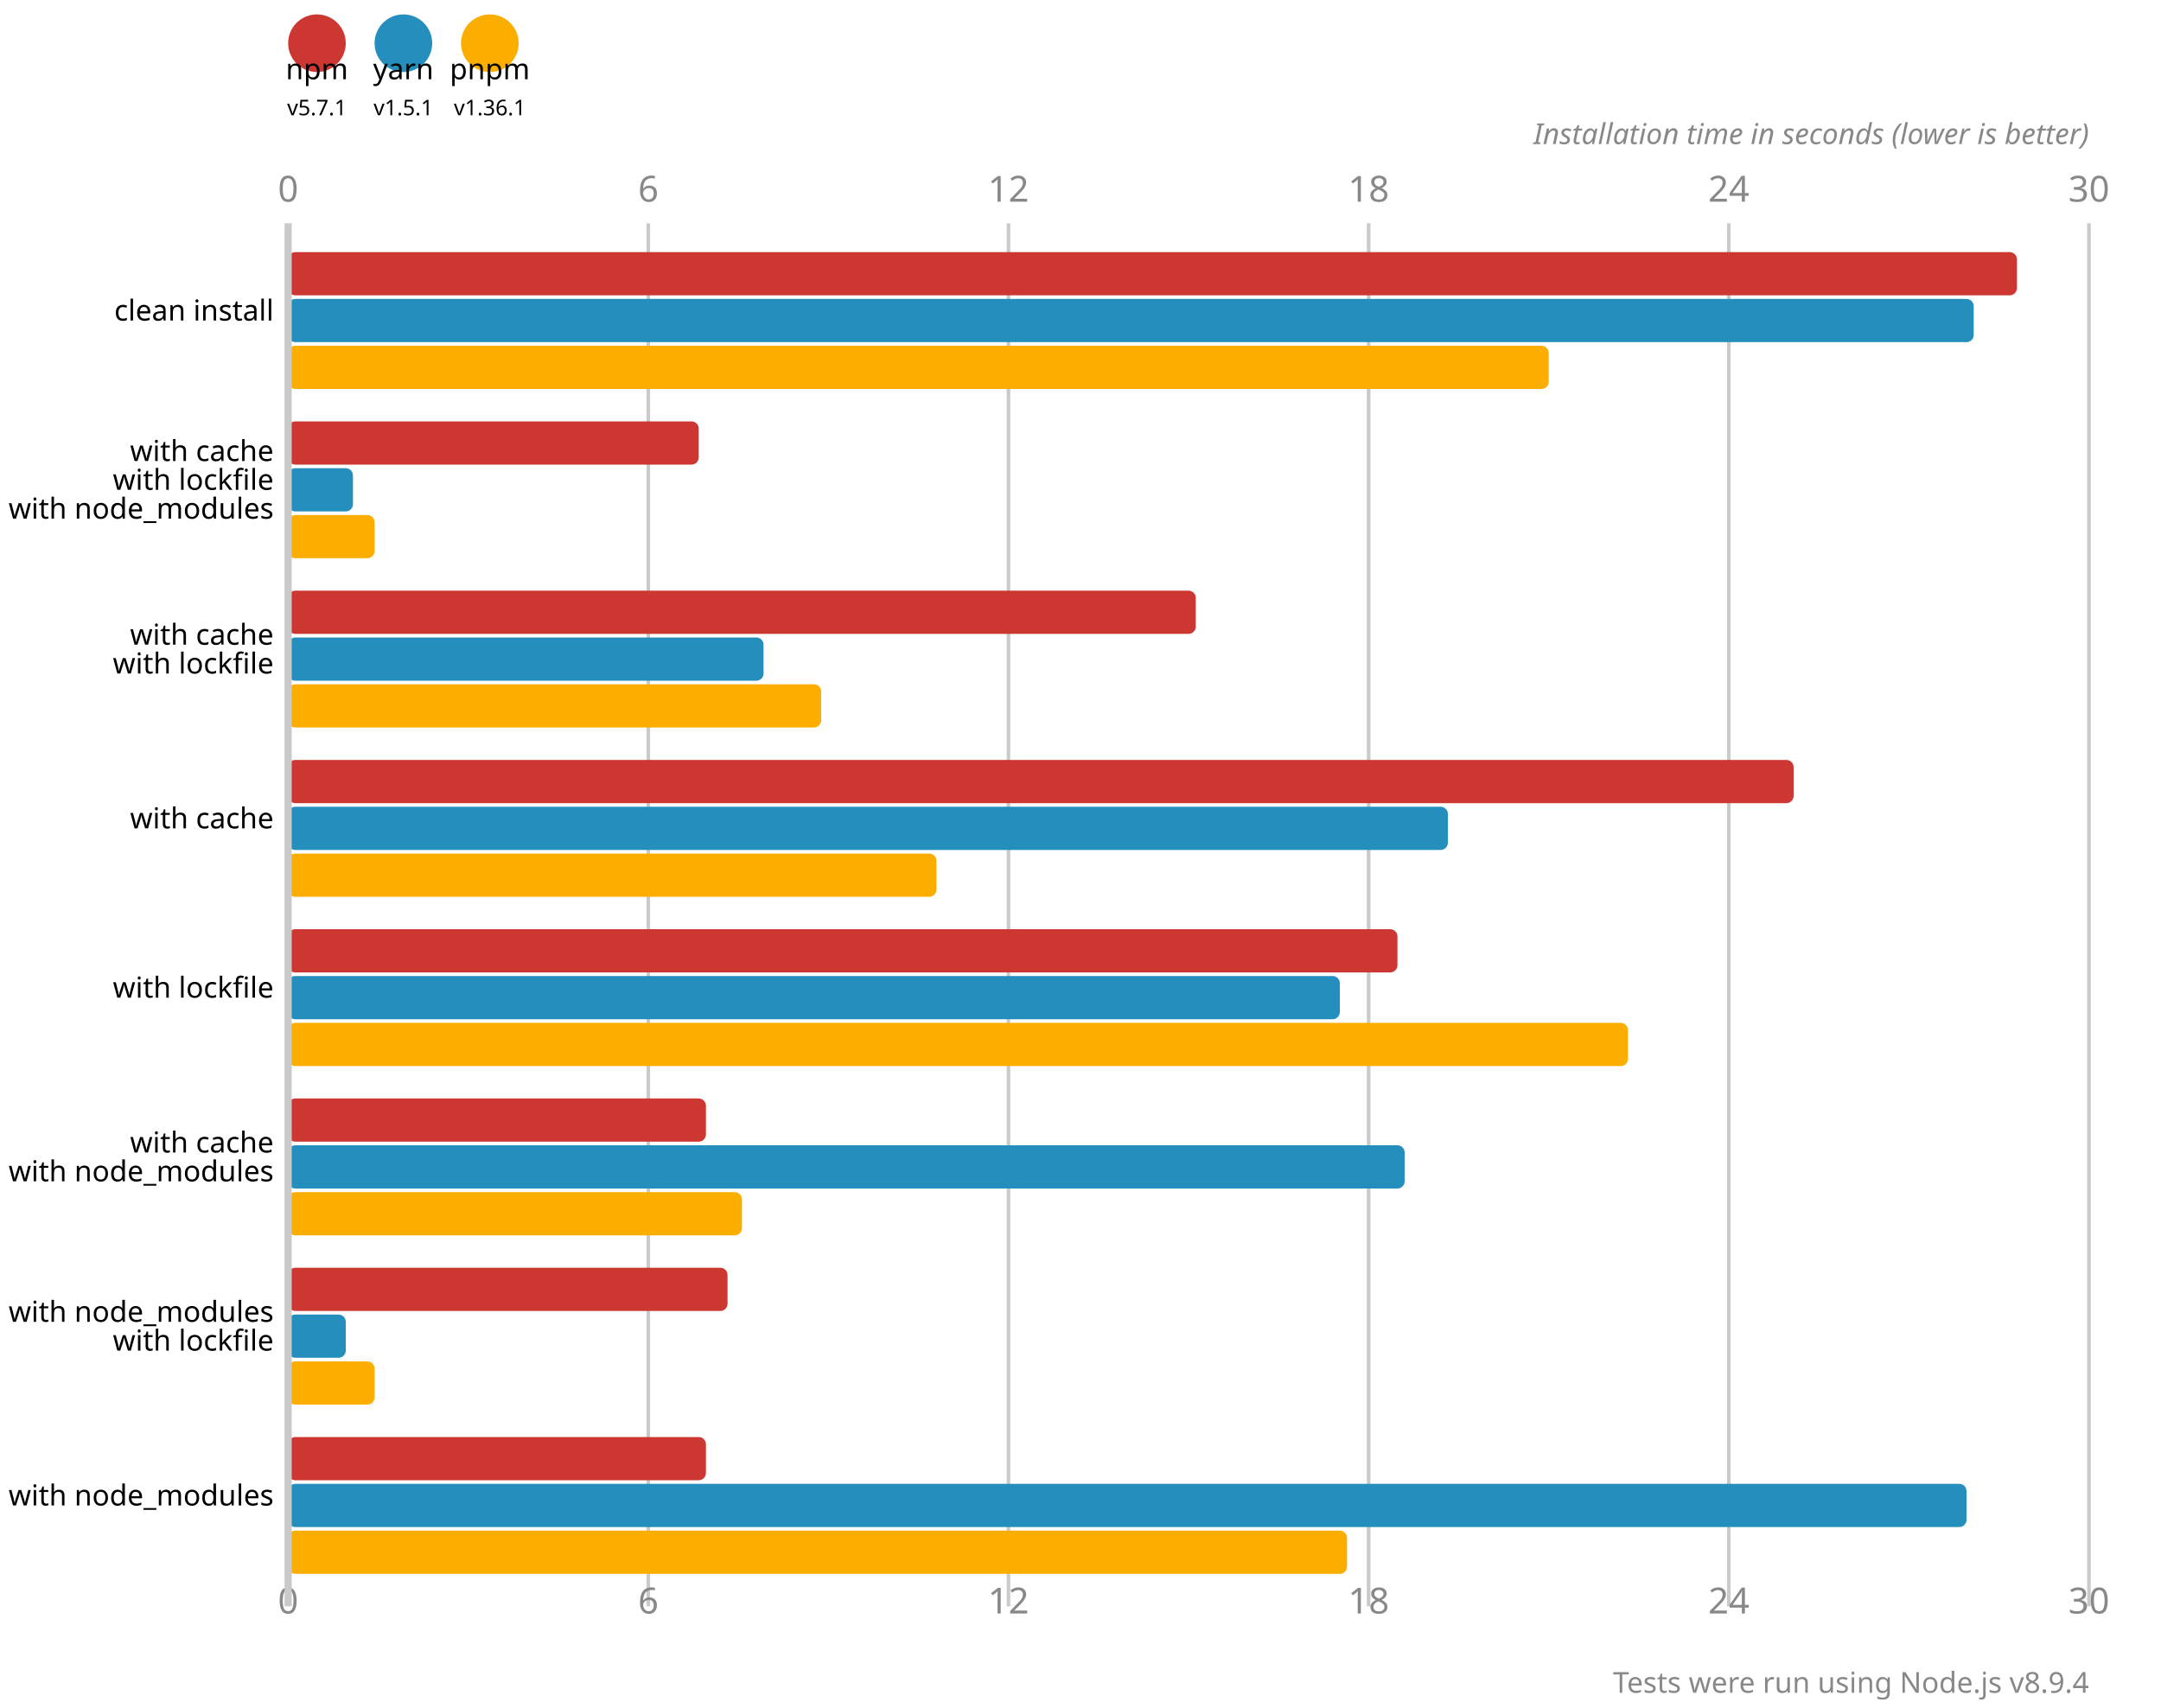
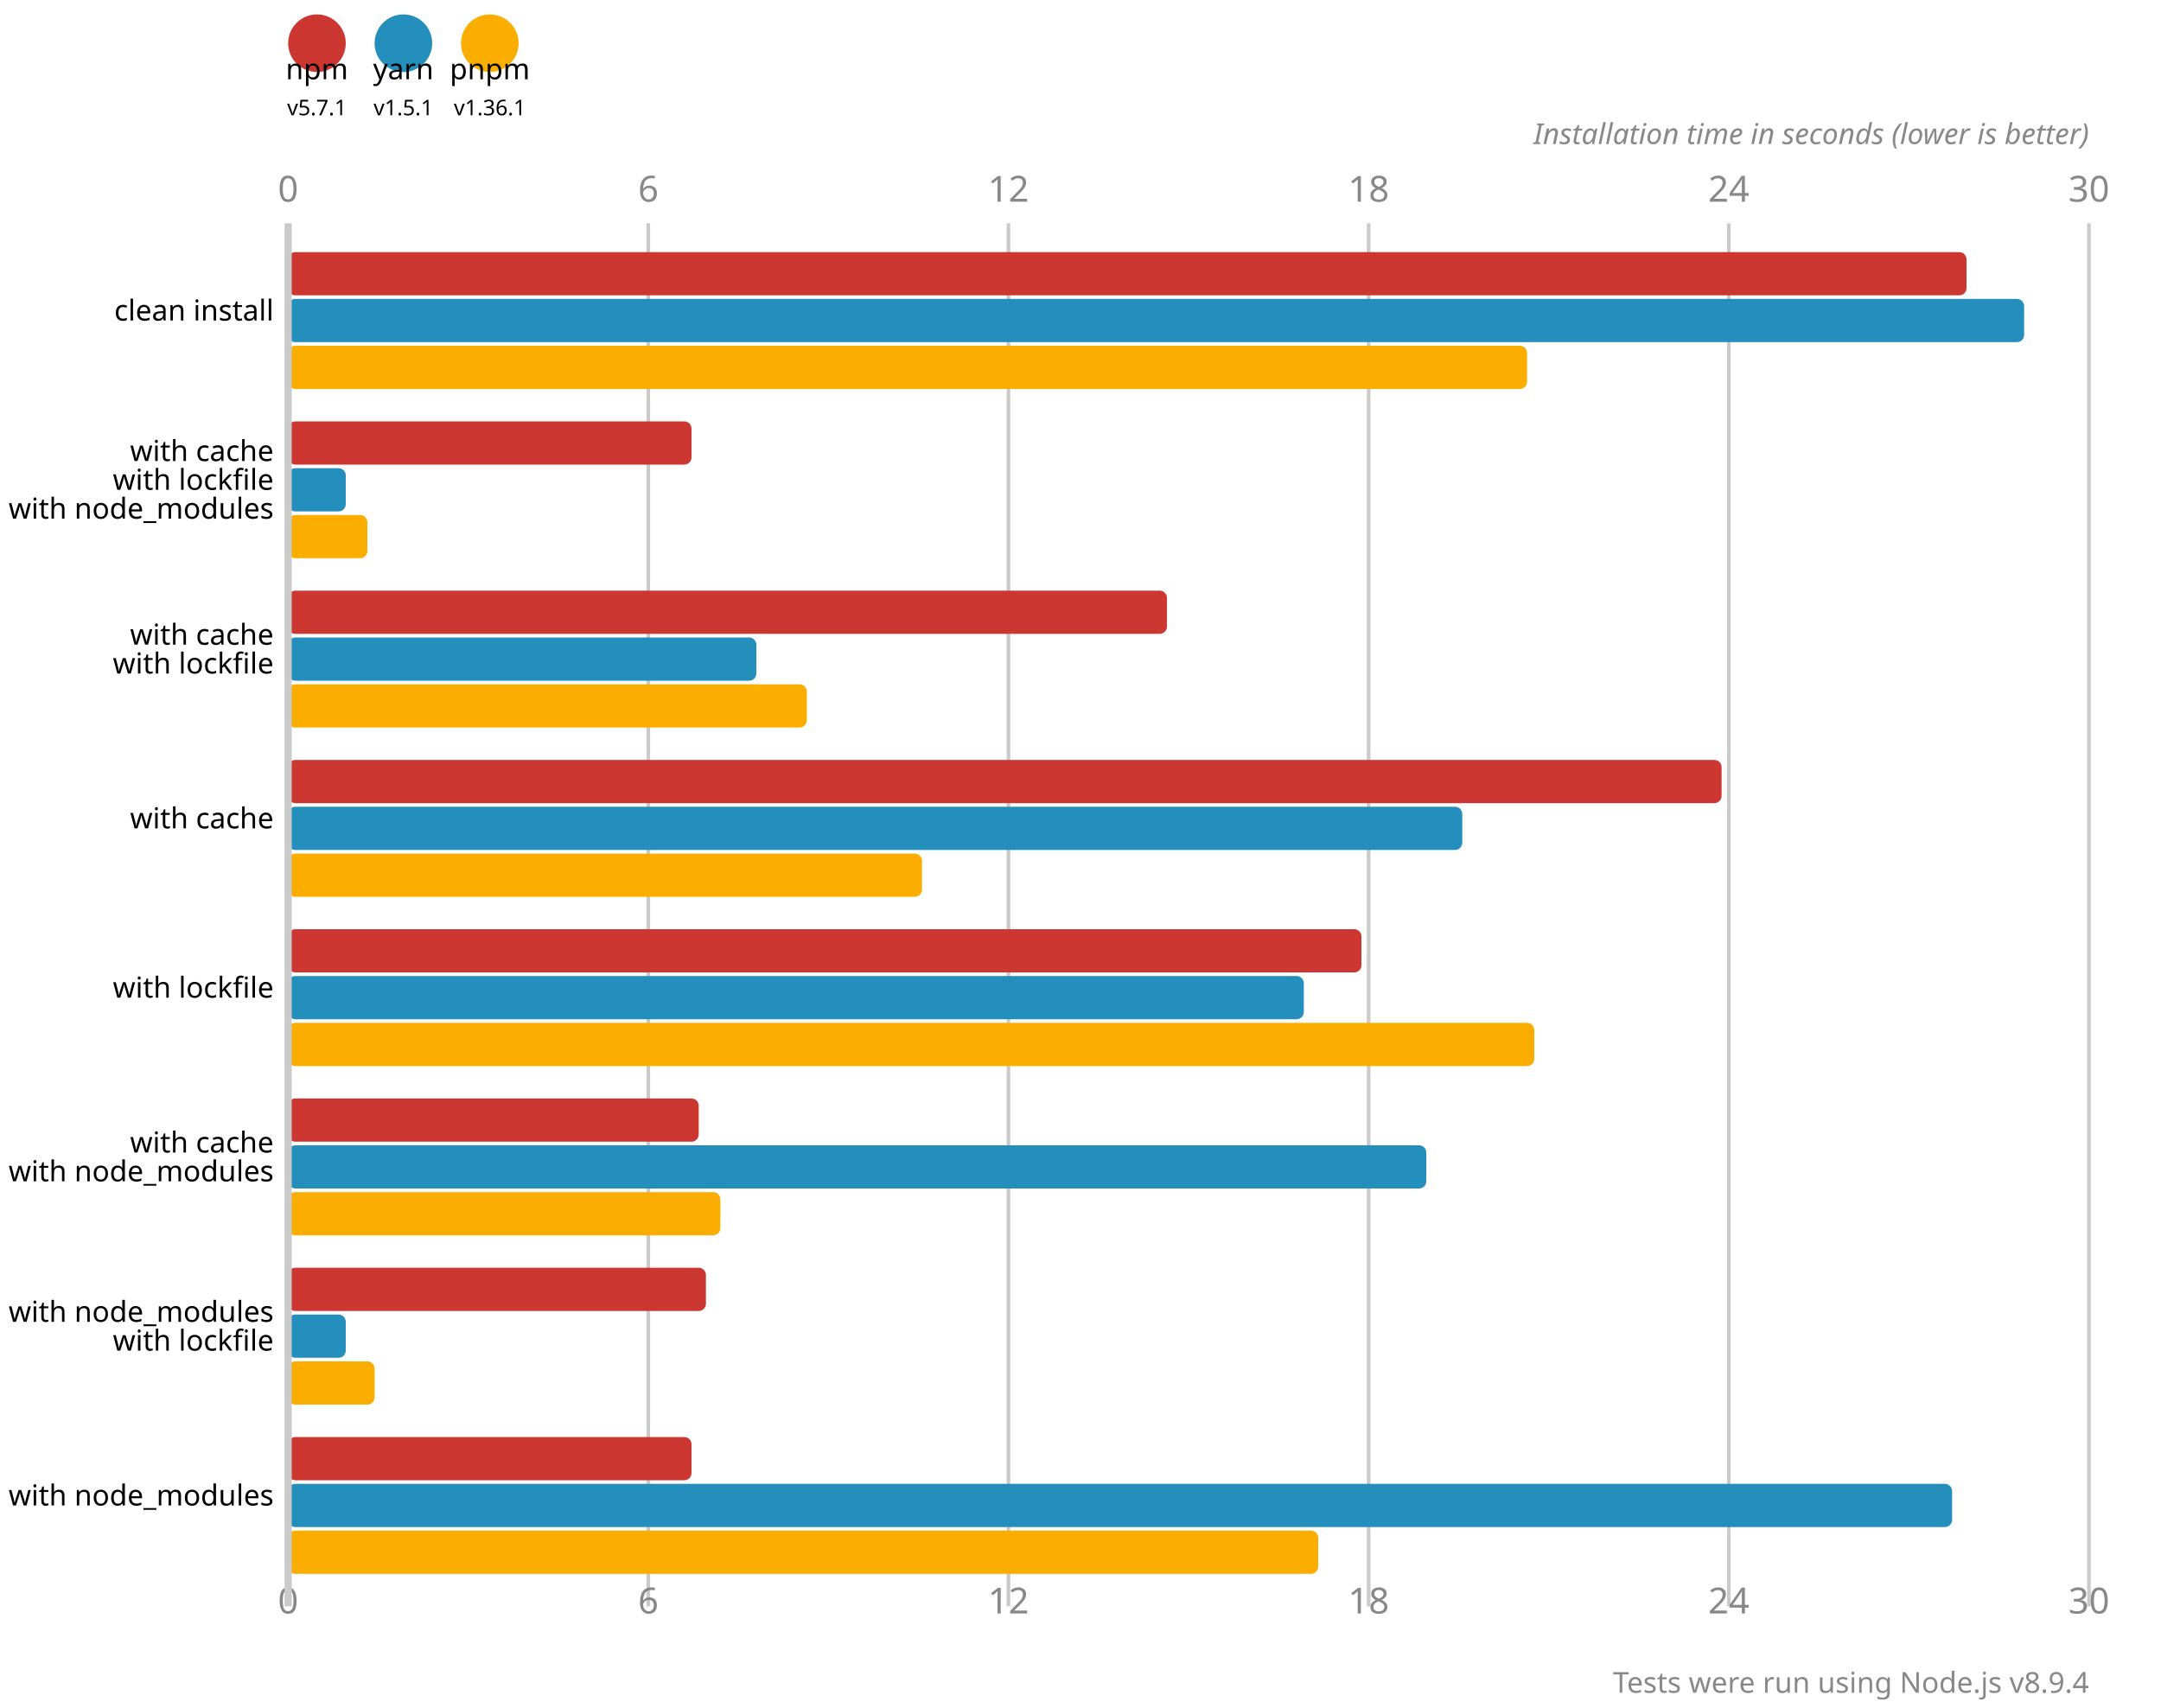
<svg xmlns="http://www.w3.org/2000/svg" version="1.1" viewBox="0 0 300 237">
  <circle cx="44" cy="6" r="4" fill="#cd3731" />
  <text x="44" y="11" font-size="4" font-family="system-ui" alignment-baseline="hanging" text-anchor="middle">npm</text>
  <text x="44" y="16" font-size="3" font-family="system-ui" alignment-baseline="hanging" text-anchor="middle">v5.7.1</text>
  <circle cx="56" cy="6" r="4" fill="#248ebd" />
  <text x="56" y="11" font-size="4" font-family="system-ui" alignment-baseline="hanging" text-anchor="middle">yarn</text>
  <text x="56" y="16" font-size="3" font-family="system-ui" alignment-baseline="hanging" text-anchor="middle">v1.5.1</text>
  <circle cx="68" cy="6" r="4" fill="#fbae00" />
  <text x="68" y="11" font-size="4" font-family="system-ui" alignment-baseline="hanging" text-anchor="middle">pnpm</text>
  <text x="68" y="16" font-size="3" font-family="system-ui" alignment-baseline="hanging" text-anchor="middle">v1.36.1</text>
  <text x="40" y="28" fill="#888" font-size="5" font-family="system-ui" text-anchor="middle">0</text>
  <text x="40" y="224" fill="#888" font-size="5" font-family="system-ui" text-anchor="middle" alignment-baseline="hanging">0</text>
  <line x1="90" y1="31" x2="90" y2="223" stroke-width="0.5" stroke="#cacaca" />
  <text x="90" y="28" fill="#888" font-size="5" font-family="system-ui" text-anchor="middle">6</text>
  <text x="90" y="224" fill="#888" font-size="5" font-family="system-ui" text-anchor="middle" alignment-baseline="hanging">6</text>
  <line x1="140" y1="31" x2="140" y2="223" stroke-width="0.5" stroke="#cacaca" />
  <text x="140" y="28" fill="#888" font-size="5" font-family="system-ui" text-anchor="middle">12</text>
  <text x="140" y="224" fill="#888" font-size="5" font-family="system-ui" text-anchor="middle" alignment-baseline="hanging">12</text>
  <line x1="190" y1="31" x2="190" y2="223" stroke-width="0.5" stroke="#cacaca" />
  <text x="190" y="28" fill="#888" font-size="5" font-family="system-ui" text-anchor="middle">18</text>
  <text x="190" y="224" fill="#888" font-size="5" font-family="system-ui" text-anchor="middle" alignment-baseline="hanging">18</text>
  <line x1="240" y1="31" x2="240" y2="223" stroke-width="0.5" stroke="#cacaca" />
  <text x="240" y="28" fill="#888" font-size="5" font-family="system-ui" text-anchor="middle">24</text>
  <text x="240" y="224" fill="#888" font-size="5" font-family="system-ui" text-anchor="middle" alignment-baseline="hanging">24</text>
  <line x1="290" y1="31" x2="290" y2="223" stroke-width="0.5" stroke="#cacaca" />
  <text x="290" y="28" fill="#888" font-size="5" font-family="system-ui" text-anchor="middle">30</text>
  <text x="290" y="224" fill="#888" font-size="5" font-family="system-ui" text-anchor="middle" alignment-baseline="hanging">30</text>
  <text x="290" y="20" font-size="4" font-family="system-ui" font-style="italic" text-anchor="end" fill="#888">Installation time in seconds (lower is better)</text>
-   <rect x="40" y="35" width="240" height="6" fill="#cd3731" rx="1" ry="1" />
-   <rect x="40" y="41.5" width="234" height="6" fill="#248ebd" rx="1" ry="1" />
-   <rect x="40" y="48" width="175" height="6" fill="#fbae00" rx="1" ry="1" />
-   <rect x="40" y="58.5" width="57" height="6" fill="#cd3731" rx="1" ry="1" />
-   <rect x="40" y="65" width="9" height="6" fill="#248ebd" rx="1" ry="1" />
-   <rect x="40" y="71.5" width="12" height="6" fill="#fbae00" rx="1" ry="1" />
-   <rect x="40" y="82" width="126" height="6" fill="#cd3731" rx="1" ry="1" />
-   <rect x="40" y="88.5" width="66" height="6" fill="#248ebd" rx="1" ry="1" />
-   <rect x="40" y="95" width="74" height="6" fill="#fbae00" rx="1" ry="1" />
-   <rect x="40" y="105.5" width="209" height="6" fill="#cd3731" rx="1" ry="1" />
-   <rect x="40" y="112" width="161" height="6" fill="#248ebd" rx="1" ry="1" />
-   <rect x="40" y="118.5" width="90" height="6" fill="#fbae00" rx="1" ry="1" />
-   <rect x="40" y="129" width="154" height="6" fill="#cd3731" rx="1" ry="1" />
-   <rect x="40" y="135.5" width="146" height="6" fill="#248ebd" rx="1" ry="1" />
-   <rect x="40" y="142" width="186" height="6" fill="#fbae00" rx="1" ry="1" />
-   <rect x="40" y="152.5" width="58" height="6" fill="#cd3731" rx="1" ry="1" />
-   <rect x="40" y="159" width="155" height="6" fill="#248ebd" rx="1" ry="1" />
-   <rect x="40" y="165.5" width="63" height="6" fill="#fbae00" rx="1" ry="1" />
-   <rect x="40" y="176" width="61" height="6" fill="#cd3731" rx="1" ry="1" />
+   <rect x="40" y="35" width="233" height="6" fill="#cd3731" rx="1" ry="1" />
+   <rect x="40" y="41.5" width="241" height="6" fill="#248ebd" rx="1" ry="1" />
+   <rect x="40" y="48" width="172" height="6" fill="#fbae00" rx="1" ry="1" />
+   <rect x="40" y="58.5" width="56" height="6" fill="#cd3731" rx="1" ry="1" />
+   <rect x="40" y="65" width="8" height="6" fill="#248ebd" rx="1" ry="1" />
+   <rect x="40" y="71.5" width="11" height="6" fill="#fbae00" rx="1" ry="1" />
+   <rect x="40" y="82" width="122" height="6" fill="#cd3731" rx="1" ry="1" />
+   <rect x="40" y="88.5" width="65" height="6" fill="#248ebd" rx="1" ry="1" />
+   <rect x="40" y="95" width="72" height="6" fill="#fbae00" rx="1" ry="1" />
+   <rect x="40" y="105.5" width="199" height="6" fill="#cd3731" rx="1" ry="1" />
+   <rect x="40" y="112" width="163" height="6" fill="#248ebd" rx="1" ry="1" />
+   <rect x="40" y="118.5" width="88" height="6" fill="#fbae00" rx="1" ry="1" />
+   <rect x="40" y="129" width="149" height="6" fill="#cd3731" rx="1" ry="1" />
+   <rect x="40" y="135.5" width="141" height="6" fill="#248ebd" rx="1" ry="1" />
+   <rect x="40" y="142" width="173" height="6" fill="#fbae00" rx="1" ry="1" />
+   <rect x="40" y="152.5" width="57" height="6" fill="#cd3731" rx="1" ry="1" />
+   <rect x="40" y="159" width="158" height="6" fill="#248ebd" rx="1" ry="1" />
+   <rect x="40" y="165.5" width="60" height="6" fill="#fbae00" rx="1" ry="1" />
+   <rect x="40" y="176" width="58" height="6" fill="#cd3731" rx="1" ry="1" />
  <rect x="40" y="182.5" width="8" height="6" fill="#248ebd" rx="1" ry="1" />
  <rect x="40" y="189" width="12" height="6" fill="#fbae00" rx="1" ry="1" />
-   <rect x="40" y="199.5" width="58" height="6" fill="#cd3731" rx="1" ry="1" />
-   <rect x="40" y="206" width="233" height="6" fill="#248ebd" rx="1" ry="1" />
-   <rect x="40" y="212.5" width="147" height="6" fill="#fbae00" rx="1" ry="1" />
+   <rect x="40" y="199.5" width="56" height="6" fill="#cd3731" rx="1" ry="1" />
+   <rect x="40" y="206" width="231" height="6" fill="#248ebd" rx="1" ry="1" />
+   <rect x="40" y="212.5" width="143" height="6" fill="#fbae00" rx="1" ry="1" />
  <line x1="40" y1="31" x2="40" y2="223" stroke-width="1" stroke="#cacaca" />
  <text x="38" y="44.5" font-size="4" font-family="system-ui" alignment-baseline="middle" text-anchor="end">clean install</text>
  <text x="38" y="64" font-size="4" font-family="system-ui" alignment-baseline="middle" text-anchor="end">with cache</text>
  <text x="38" y="68" font-size="4" font-family="system-ui" alignment-baseline="middle" text-anchor="end">with lockfile</text>
  <text x="38" y="72" font-size="4" font-family="system-ui" alignment-baseline="middle" text-anchor="end">with node_modules</text>
  <text x="38" y="89.5" font-size="4" font-family="system-ui" alignment-baseline="middle" text-anchor="end">with cache</text>
  <text x="38" y="93.5" font-size="4" font-family="system-ui" alignment-baseline="middle" text-anchor="end">with lockfile</text>
  <text x="38" y="115" font-size="4" font-family="system-ui" alignment-baseline="middle" text-anchor="end">with cache</text>
  <text x="38" y="138.5" font-size="4" font-family="system-ui" alignment-baseline="middle" text-anchor="end">with lockfile</text>
  <text x="38" y="160" font-size="4" font-family="system-ui" alignment-baseline="middle" text-anchor="end">with cache</text>
  <text x="38" y="164" font-size="4" font-family="system-ui" alignment-baseline="middle" text-anchor="end">with node_modules</text>
  <text x="38" y="183.5" font-size="4" font-family="system-ui" alignment-baseline="middle" text-anchor="end">with node_modules</text>
  <text x="38" y="187.5" font-size="4" font-family="system-ui" alignment-baseline="middle" text-anchor="end">with lockfile</text>
  <text x="38" y="209" font-size="4" font-family="system-ui" alignment-baseline="middle" text-anchor="end">with node_modules</text>
  <text x="290" y="235" font-size="4" font-family="system-ui" text-anchor="end" fill="#888">Tests were run using Node.js v8.9.4</text>
</svg>
